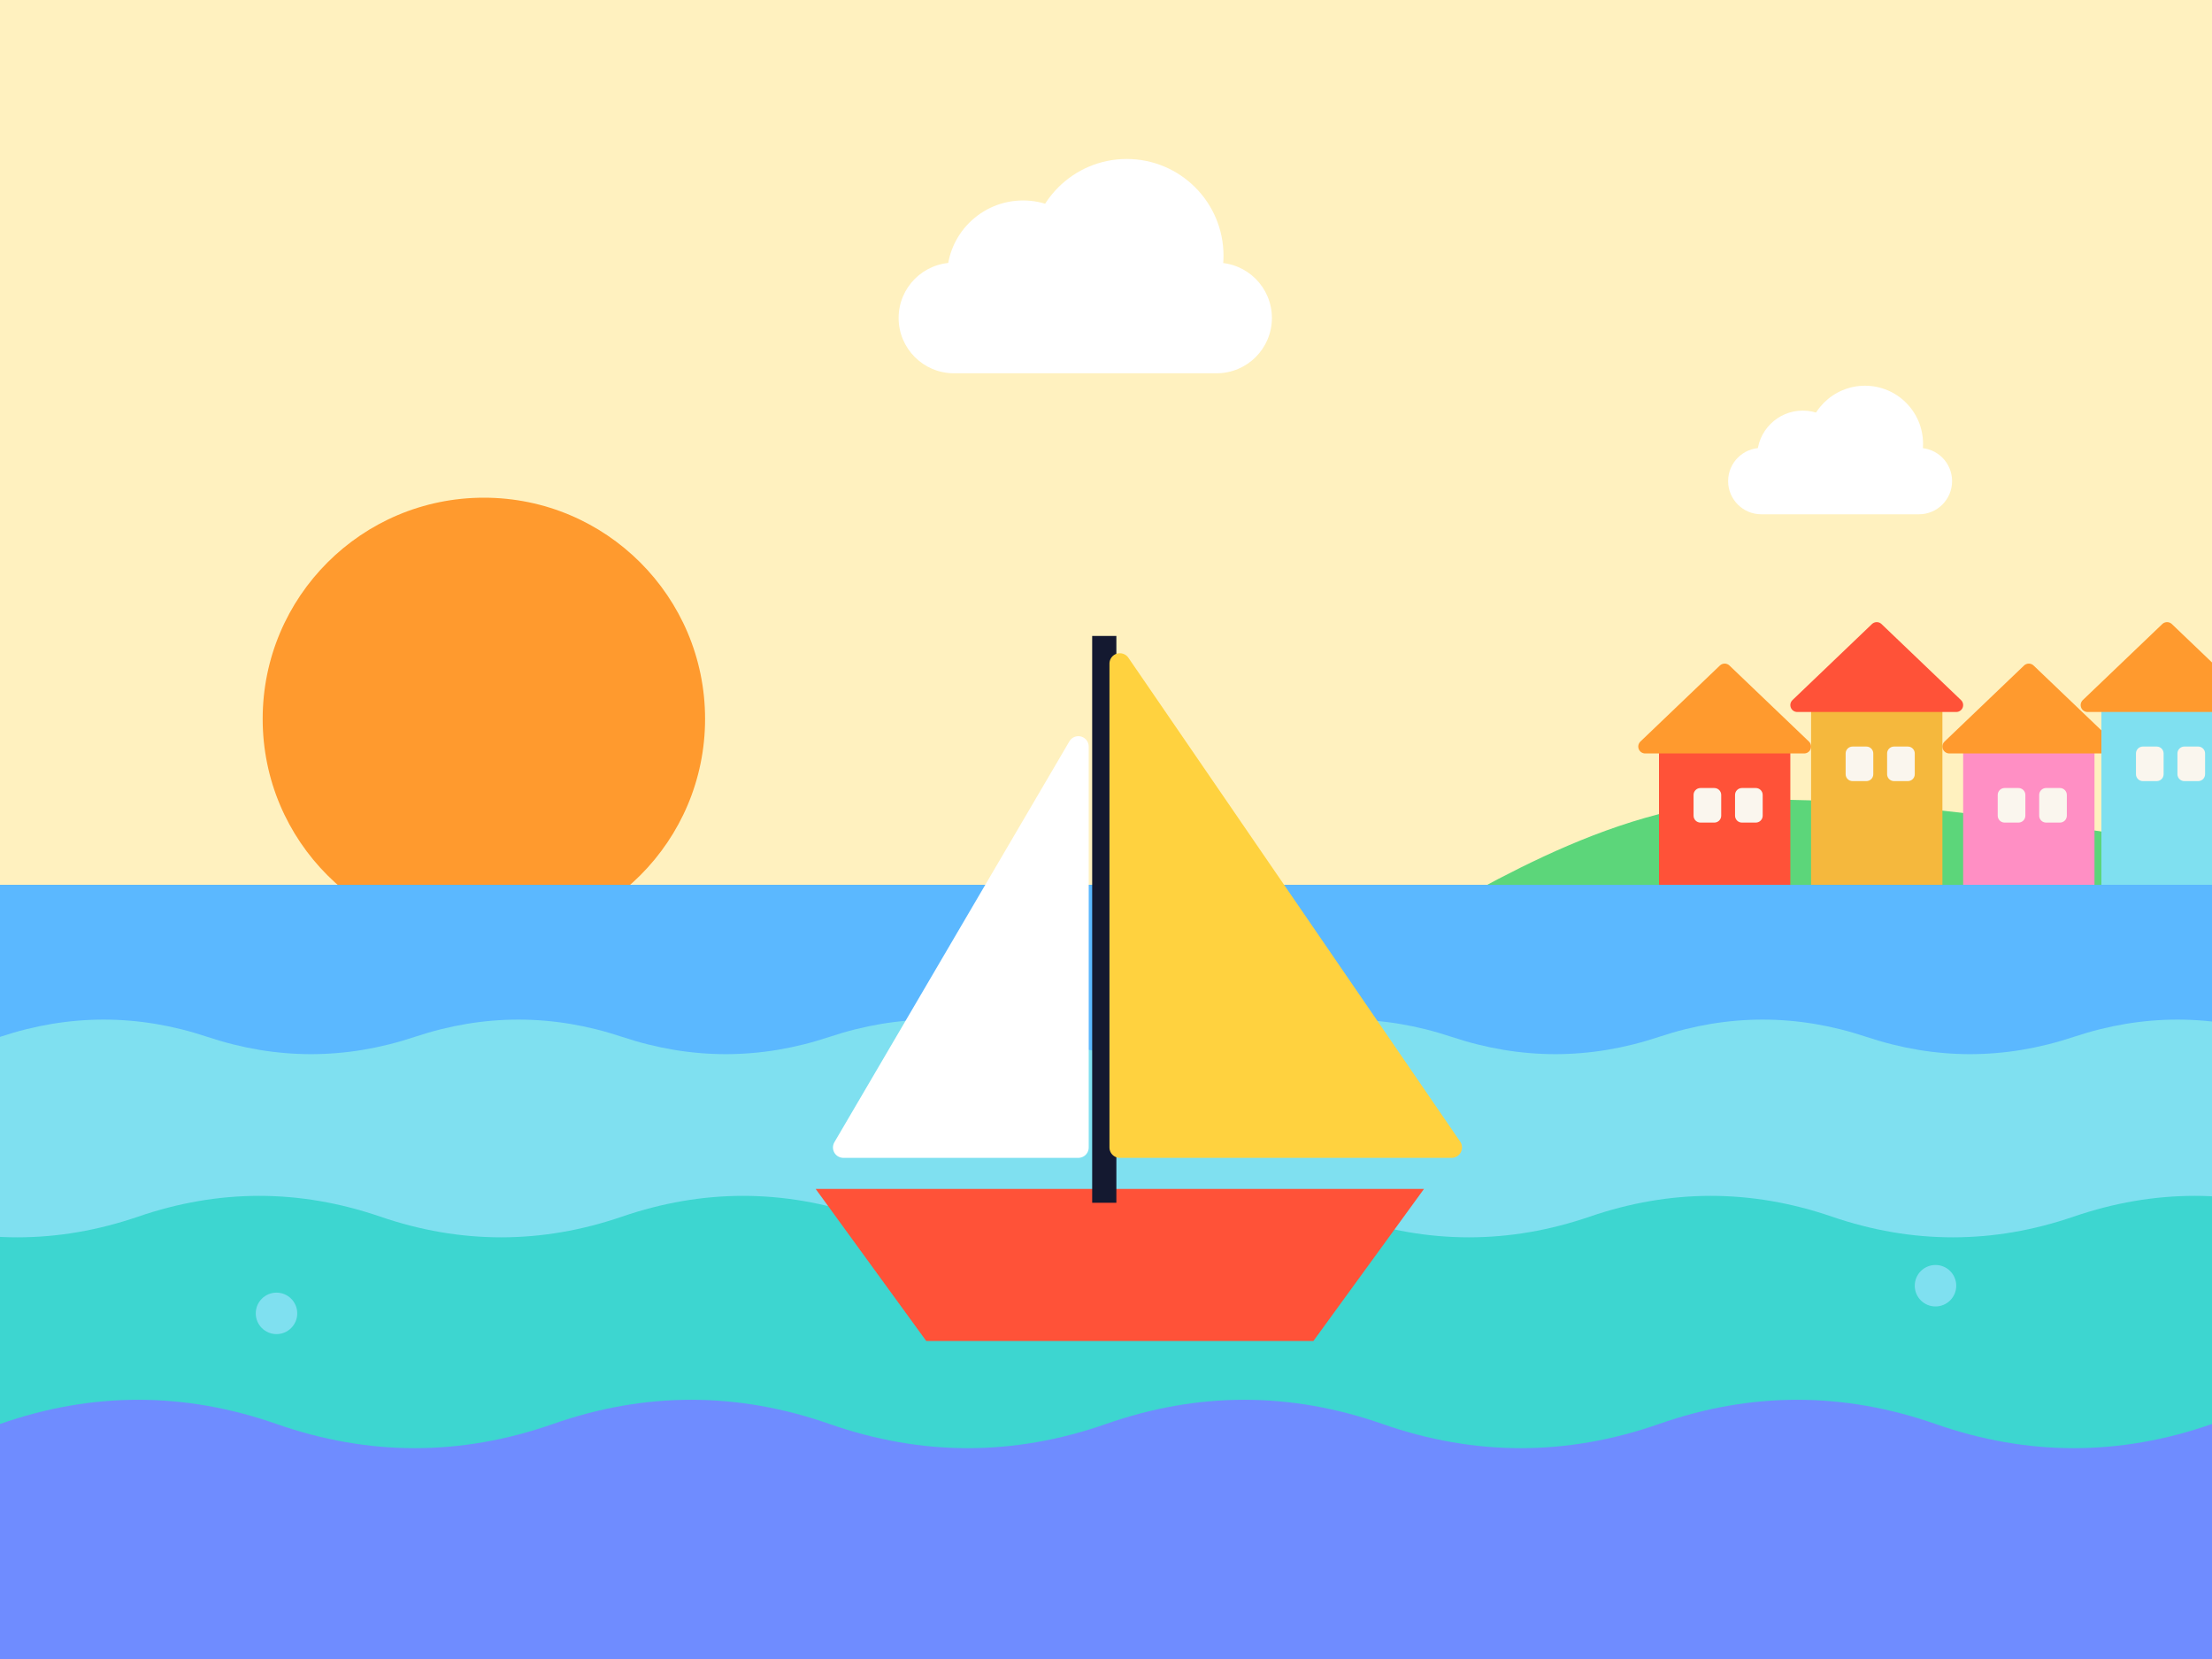
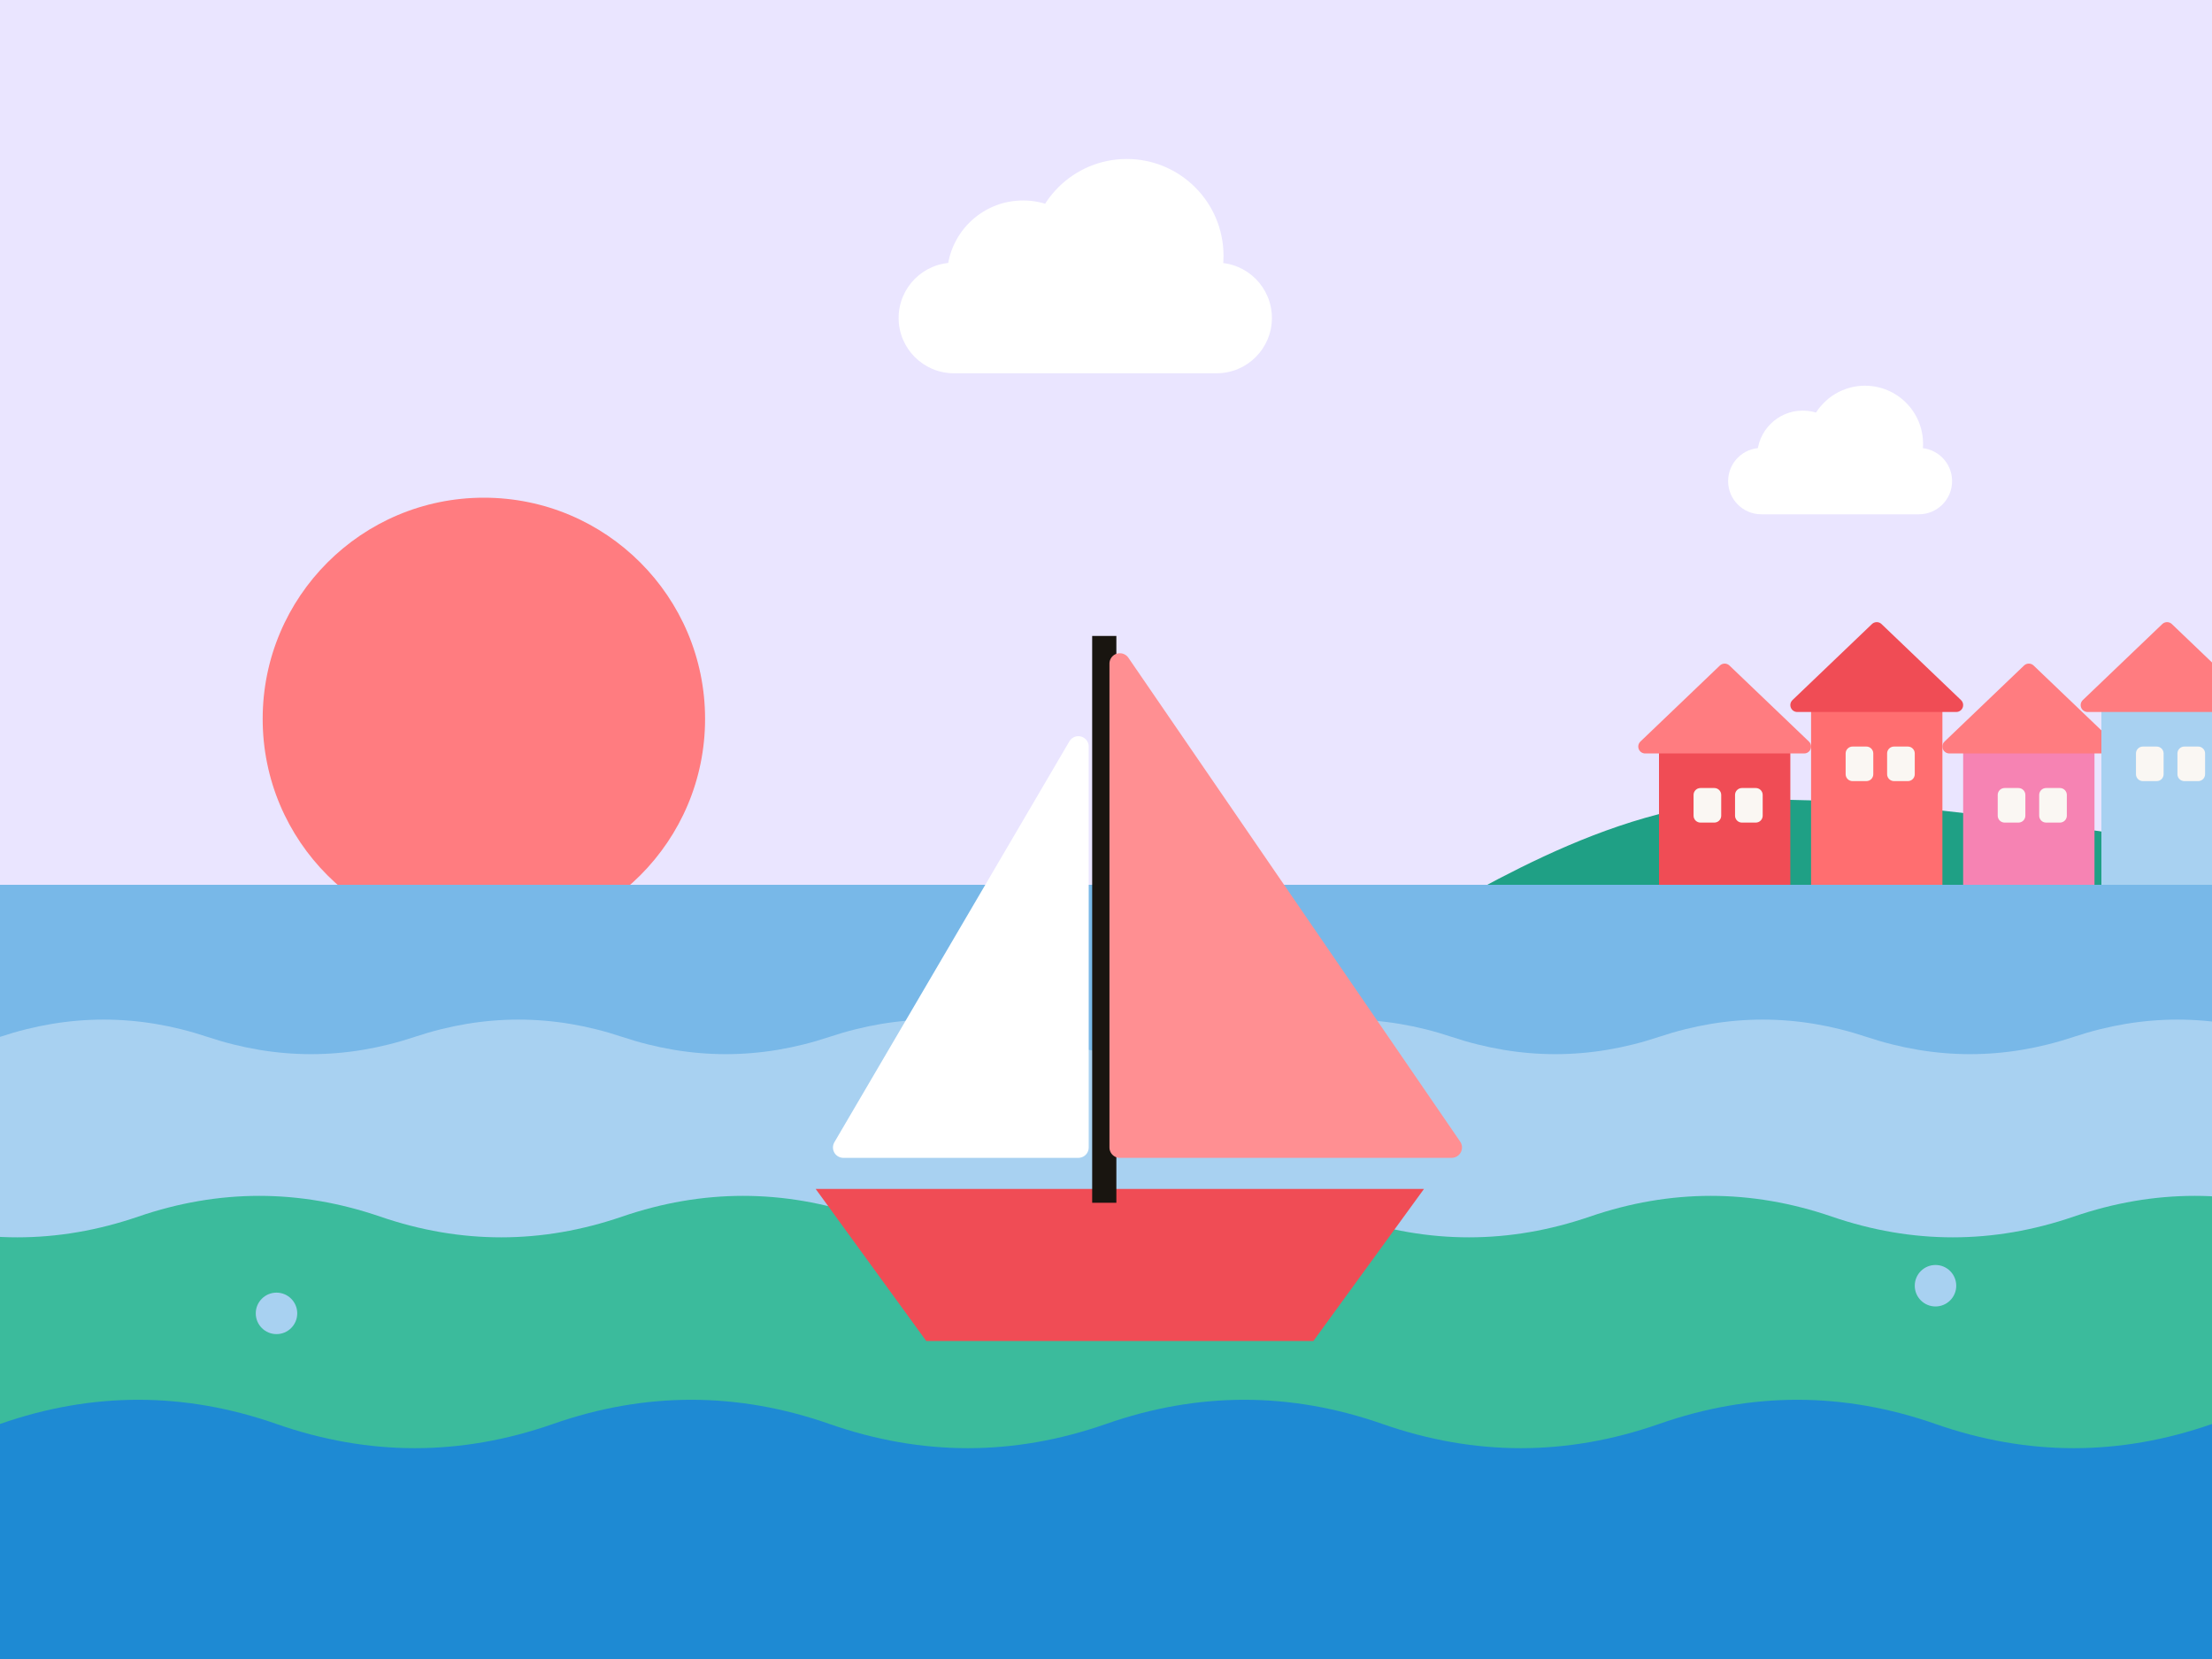
- <svg xmlns="http://www.w3.org/2000/svg" width="320" height="240" viewBox="0 0 320 240" role="img" aria-label="Porto e barca a vela">
-   <rect x="0" y="0" width="320" height="240" rx="0" fill="#FFF1BF" />
-   <circle cx="70" cy="104" r="32" fill="#FF9A2E" />
+ <svg xmlns="http://www.w3.org/2000/svg" width="100%" height="100%" preserveAspectRatio="xMidYMid slice" aria-hidden="true" viewBox="0 0 320 240">
+   <rect x="0" y="0" width="320" height="240" rx="0" fill="#EAE5FF" />
+   <circle cx="70" cy="104" r="32" fill="#FF7C80" />
  <g fill="#FFFFFF" fill-opacity="1">
    <rect x="130" y="38" width="54" height="16" rx="8" />
    <circle cx="148" cy="40" r="11" />
    <circle cx="163" cy="37" r="14" />
  </g>
  <g fill="#FFFFFF" fill-opacity="1">
    <rect x="250" y="64.8" width="32.4" height="9.6" rx="4.8" />
    <circle cx="260.8" cy="66" r="6.6" />
    <circle cx="269.8" cy="64.2" r="8.4" />
  </g>
-   <path d="M200 136C208.3 132.7 228.3 118 250 116C271.7 114 316.7 122.7 330 124L330 140L200 140Z" fill="#5CD67A" />
-   <rect x="240" y="106" width="19" height="28" rx="3" fill="#FF5238" />
-   <path d="M238 108L249.5 97L261 108Z" fill="#FF9A2E" stroke="#FF9A2E" stroke-width="2" stroke-linejoin="round" />
-   <rect x="245" y="114" width="4" height="5" rx="1" fill="#FAF6EE" />
-   <rect x="251" y="114" width="4" height="5" rx="1" fill="#FAF6EE" />
-   <rect x="262" y="100" width="19" height="34" rx="3" fill="#F5B83D" />
-   <path d="M260 102L271.5 91L283 102Z" fill="#FF5238" stroke="#FF5238" stroke-width="2" stroke-linejoin="round" />
-   <rect x="267" y="108" width="4" height="5" rx="1" fill="#FAF6EE" />
-   <rect x="273" y="108" width="4" height="5" rx="1" fill="#FAF6EE" />
-   <rect x="284" y="106" width="19" height="28" rx="3" fill="#FF8FC4" />
-   <path d="M282 108L293.5 97L305 108Z" fill="#FF9A2E" stroke="#FF9A2E" stroke-width="2" stroke-linejoin="round" />
-   <rect x="289" y="114" width="4" height="5" rx="1" fill="#FAF6EE" />
-   <rect x="295" y="114" width="4" height="5" rx="1" fill="#FAF6EE" />
-   <rect x="304" y="100" width="19" height="34" rx="3" fill="#7FE0F0" />
-   <path d="M302 102L313.5 91L325 102Z" fill="#FF9A2E" stroke="#FF9A2E" stroke-width="2" stroke-linejoin="round" />
-   <rect x="309" y="108" width="4" height="5" rx="1" fill="#FAF6EE" />
-   <rect x="315" y="108" width="4" height="5" rx="1" fill="#FAF6EE" />
-   <rect x="0" y="128" width="320" height="120" rx="0" fill="#5BB8FF" />
-   <path d="M-120 150Q-105 145 -90 150Q-75 155 -60 150Q-45 145 -30 150Q-15 155 0 150Q15 145 30 150Q45 155 60 150Q75 145 90 150Q105 155 120 150Q135 145 150 150Q165 155 180 150Q195 145 210 150Q225 155 240 150Q255 145 270 150Q285 155 300 150Q315 145 330 150Q345 155 360 150L340 250L-120 250Z" fill="#7FE0F0" />
-   <path d="M-120 176Q-102.5 170 -85 176Q-67.5 182 -50 176Q-32.5 170 -15 176Q2.5 182 20 176Q37.5 170 55 176Q72.5 182 90 176Q107.5 170 125 176Q142.5 182 160 176Q177.5 170 195 176Q212.5 182 230 176Q247.5 170 265 176Q282.5 182 300 176Q317.5 170 335 176Q352.5 182 370 176L340 250L-120 250Z" fill="#3DD6D0" />
-   <path d="M-160 206Q-140 199 -120 206Q-100 213 -80 206Q-60 199 -40 206Q-20 213 0 206Q20 199 40 206Q60 213 80 206Q100 199 120 206Q140 213 160 206Q180 199 200 206Q220 213 240 206Q260 199 280 206Q300 213 320 206Q340 199 360 206Q380 213 400 206L340 250L-160 250Z" fill="#6F8CFF" />
-   <path d="M118 172L206 172L190 194L134 194Z" fill="#FF5238" />
-   <rect x="158" y="92" width="3.5" height="82" rx="0" fill="#141930" />
-   <path d="M162 96L162 166L210 166Z" fill="#FFD23F" stroke="#FFD23F" stroke-width="3" stroke-linejoin="round" />
+   <path d="M200 136C208.3 132.7 228.3 118 250 116C271.7 114 316.7 122.7 330 124L330 140L200 140Z" fill="#1FA085" />
+   <rect x="240" y="106" width="19" height="28" rx="3" fill="#F04C55" />
+   <path d="M238 108L249.5 97L261 108Z" fill="#FF7C80" stroke="#FF7C80" stroke-width="2" stroke-linejoin="round" />
+   <rect x="245" y="114" width="4" height="5" rx="1" fill="#FAF7F3" />
+   <rect x="251" y="114" width="4" height="5" rx="1" fill="#FAF7F3" />
+   <rect x="262" y="100" width="19" height="34" rx="3" fill="#FF6E70" />
+   <path d="M260 102L271.5 91L283 102Z" fill="#F04C55" stroke="#F04C55" stroke-width="2" stroke-linejoin="round" />
+   <rect x="267" y="108" width="4" height="5" rx="1" fill="#FAF7F3" />
+   <rect x="273" y="108" width="4" height="5" rx="1" fill="#FAF7F3" />
+   <rect x="284" y="106" width="19" height="28" rx="3" fill="#F683B3" />
+   <path d="M282 108L293.5 97L305 108Z" fill="#FF7C80" stroke="#FF7C80" stroke-width="2" stroke-linejoin="round" />
+   <rect x="289" y="114" width="4" height="5" rx="1" fill="#FAF7F3" />
+   <rect x="295" y="114" width="4" height="5" rx="1" fill="#FAF7F3" />
+   <rect x="304" y="100" width="19" height="34" rx="3" fill="#A8D1F1" />
+   <path d="M302 102L313.5 91L325 102Z" fill="#FF7C80" stroke="#FF7C80" stroke-width="2" stroke-linejoin="round" />
+   <rect x="309" y="108" width="4" height="5" rx="1" fill="#FAF7F3" />
+   <rect x="315" y="108" width="4" height="5" rx="1" fill="#FAF7F3" />
+   <rect x="0" y="128" width="320" height="120" rx="0" fill="#78B8E8" />
+   <path d="M-120 150Q-105 145 -90 150Q-75 155 -60 150Q-45 145 -30 150Q-15 155 0 150Q15 145 30 150Q45 155 60 150Q75 145 90 150Q105 155 120 150Q135 145 150 150Q165 155 180 150Q195 145 210 150Q225 155 240 150Q255 145 270 150Q285 155 300 150Q315 145 330 150Q345 155 360 150L340 250L-120 250Z" fill="#A8D1F1" />
+   <path d="M-120 176Q-102.5 170 -85 176Q-67.5 182 -50 176Q-32.5 170 -15 176Q2.5 182 20 176Q37.5 170 55 176Q72.5 182 90 176Q107.5 170 125 176Q142.5 182 160 176Q177.5 170 195 176Q212.5 182 230 176Q247.5 170 265 176Q282.5 182 300 176Q317.5 170 335 176Q352.5 182 370 176L340 250L-120 250Z" fill="#3BBB9C" />
+   <path d="M-160 206Q-140 199 -120 206Q-100 213 -80 206Q-60 199 -40 206Q-20 213 0 206Q20 199 40 206Q60 213 80 206Q100 199 120 206Q140 213 160 206Q180 199 200 206Q220 213 240 206Q260 199 280 206Q300 213 320 206Q340 199 360 206Q380 213 400 206L340 250L-160 250Z" fill="#1E8AD3" />
+   <path d="M118 172L206 172L190 194L134 194Z" fill="#F04C55" />
+   <rect x="158" y="92" width="3.5" height="82" rx="0" fill="#191510" />
+   <path d="M162 96L162 166L210 166Z" fill="#FF8F92" stroke="#FF8F92" stroke-width="3" stroke-linejoin="round" />
  <path d="M156 108L156 166L122 166Z" fill="#FFFFFF" stroke="#FFFFFF" stroke-width="3" stroke-linejoin="round" />
-   <circle cx="40" cy="190" r="3" fill="#7FE0F0" />
-   <circle cx="280" cy="186" r="3" fill="#7FE0F0" />
+   <circle cx="40" cy="190" r="3" fill="#A8D1F1" />
+   <circle cx="280" cy="186" r="3" fill="#A8D1F1" />
</svg>
